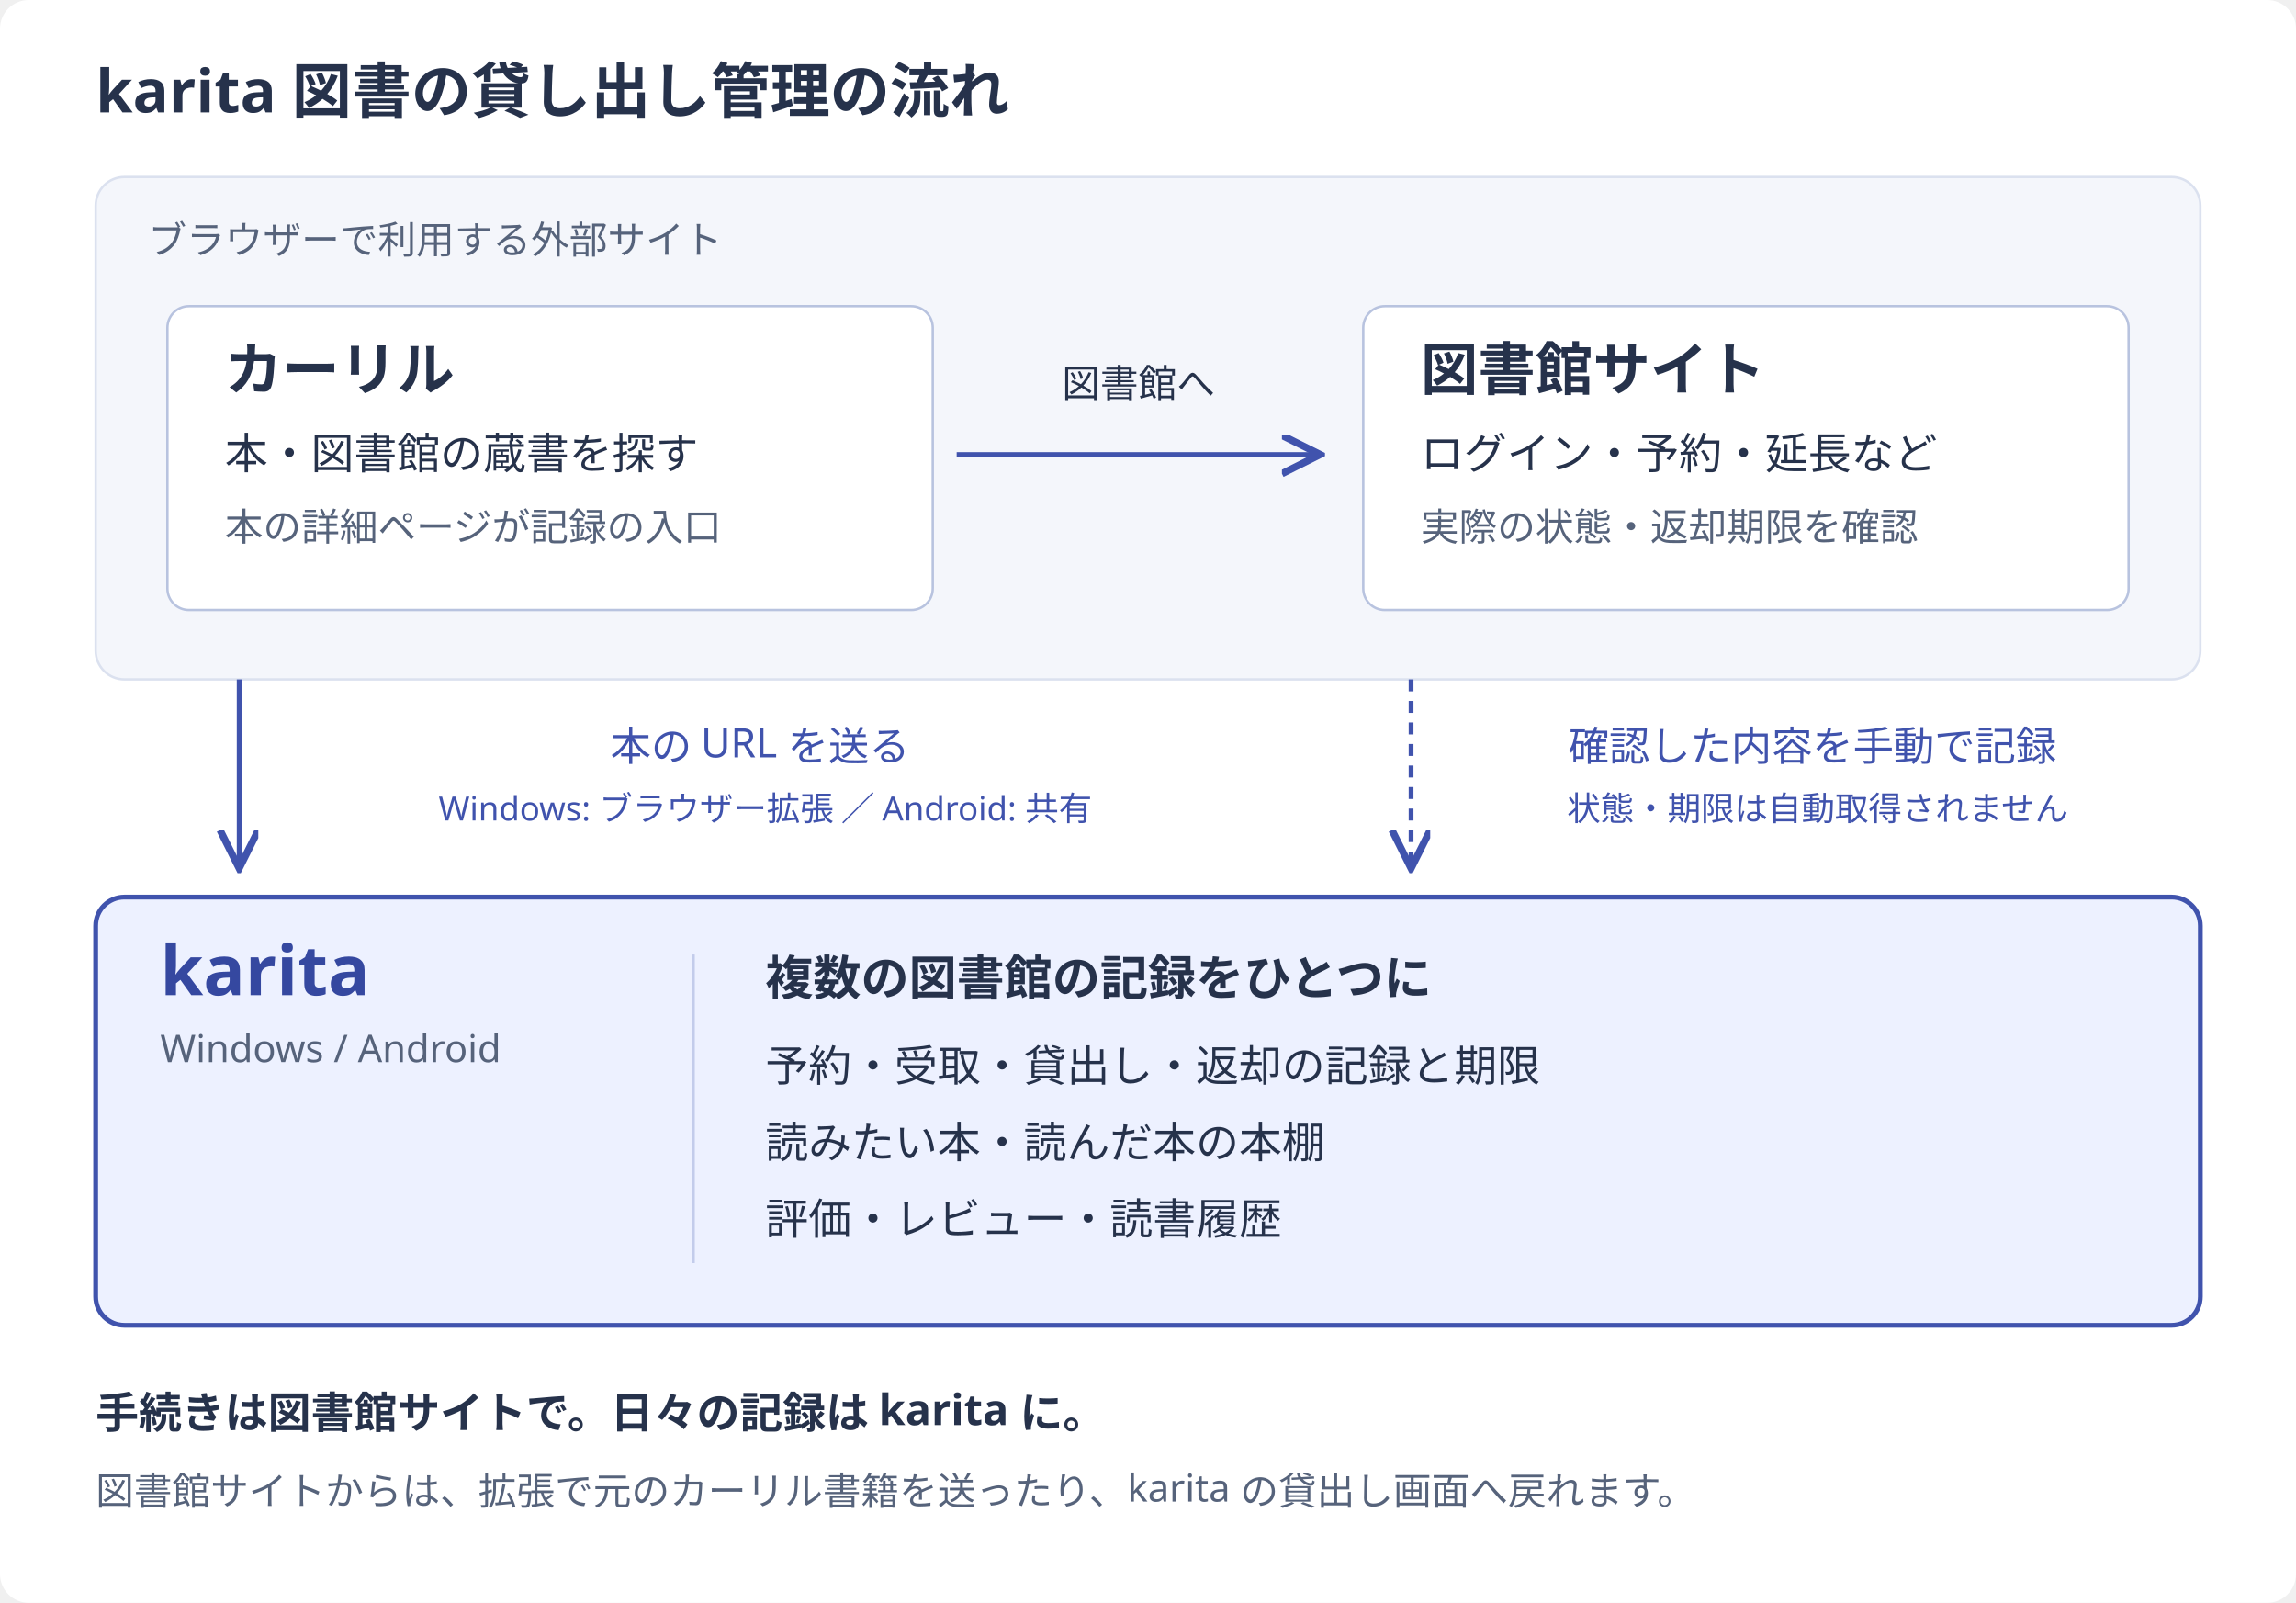
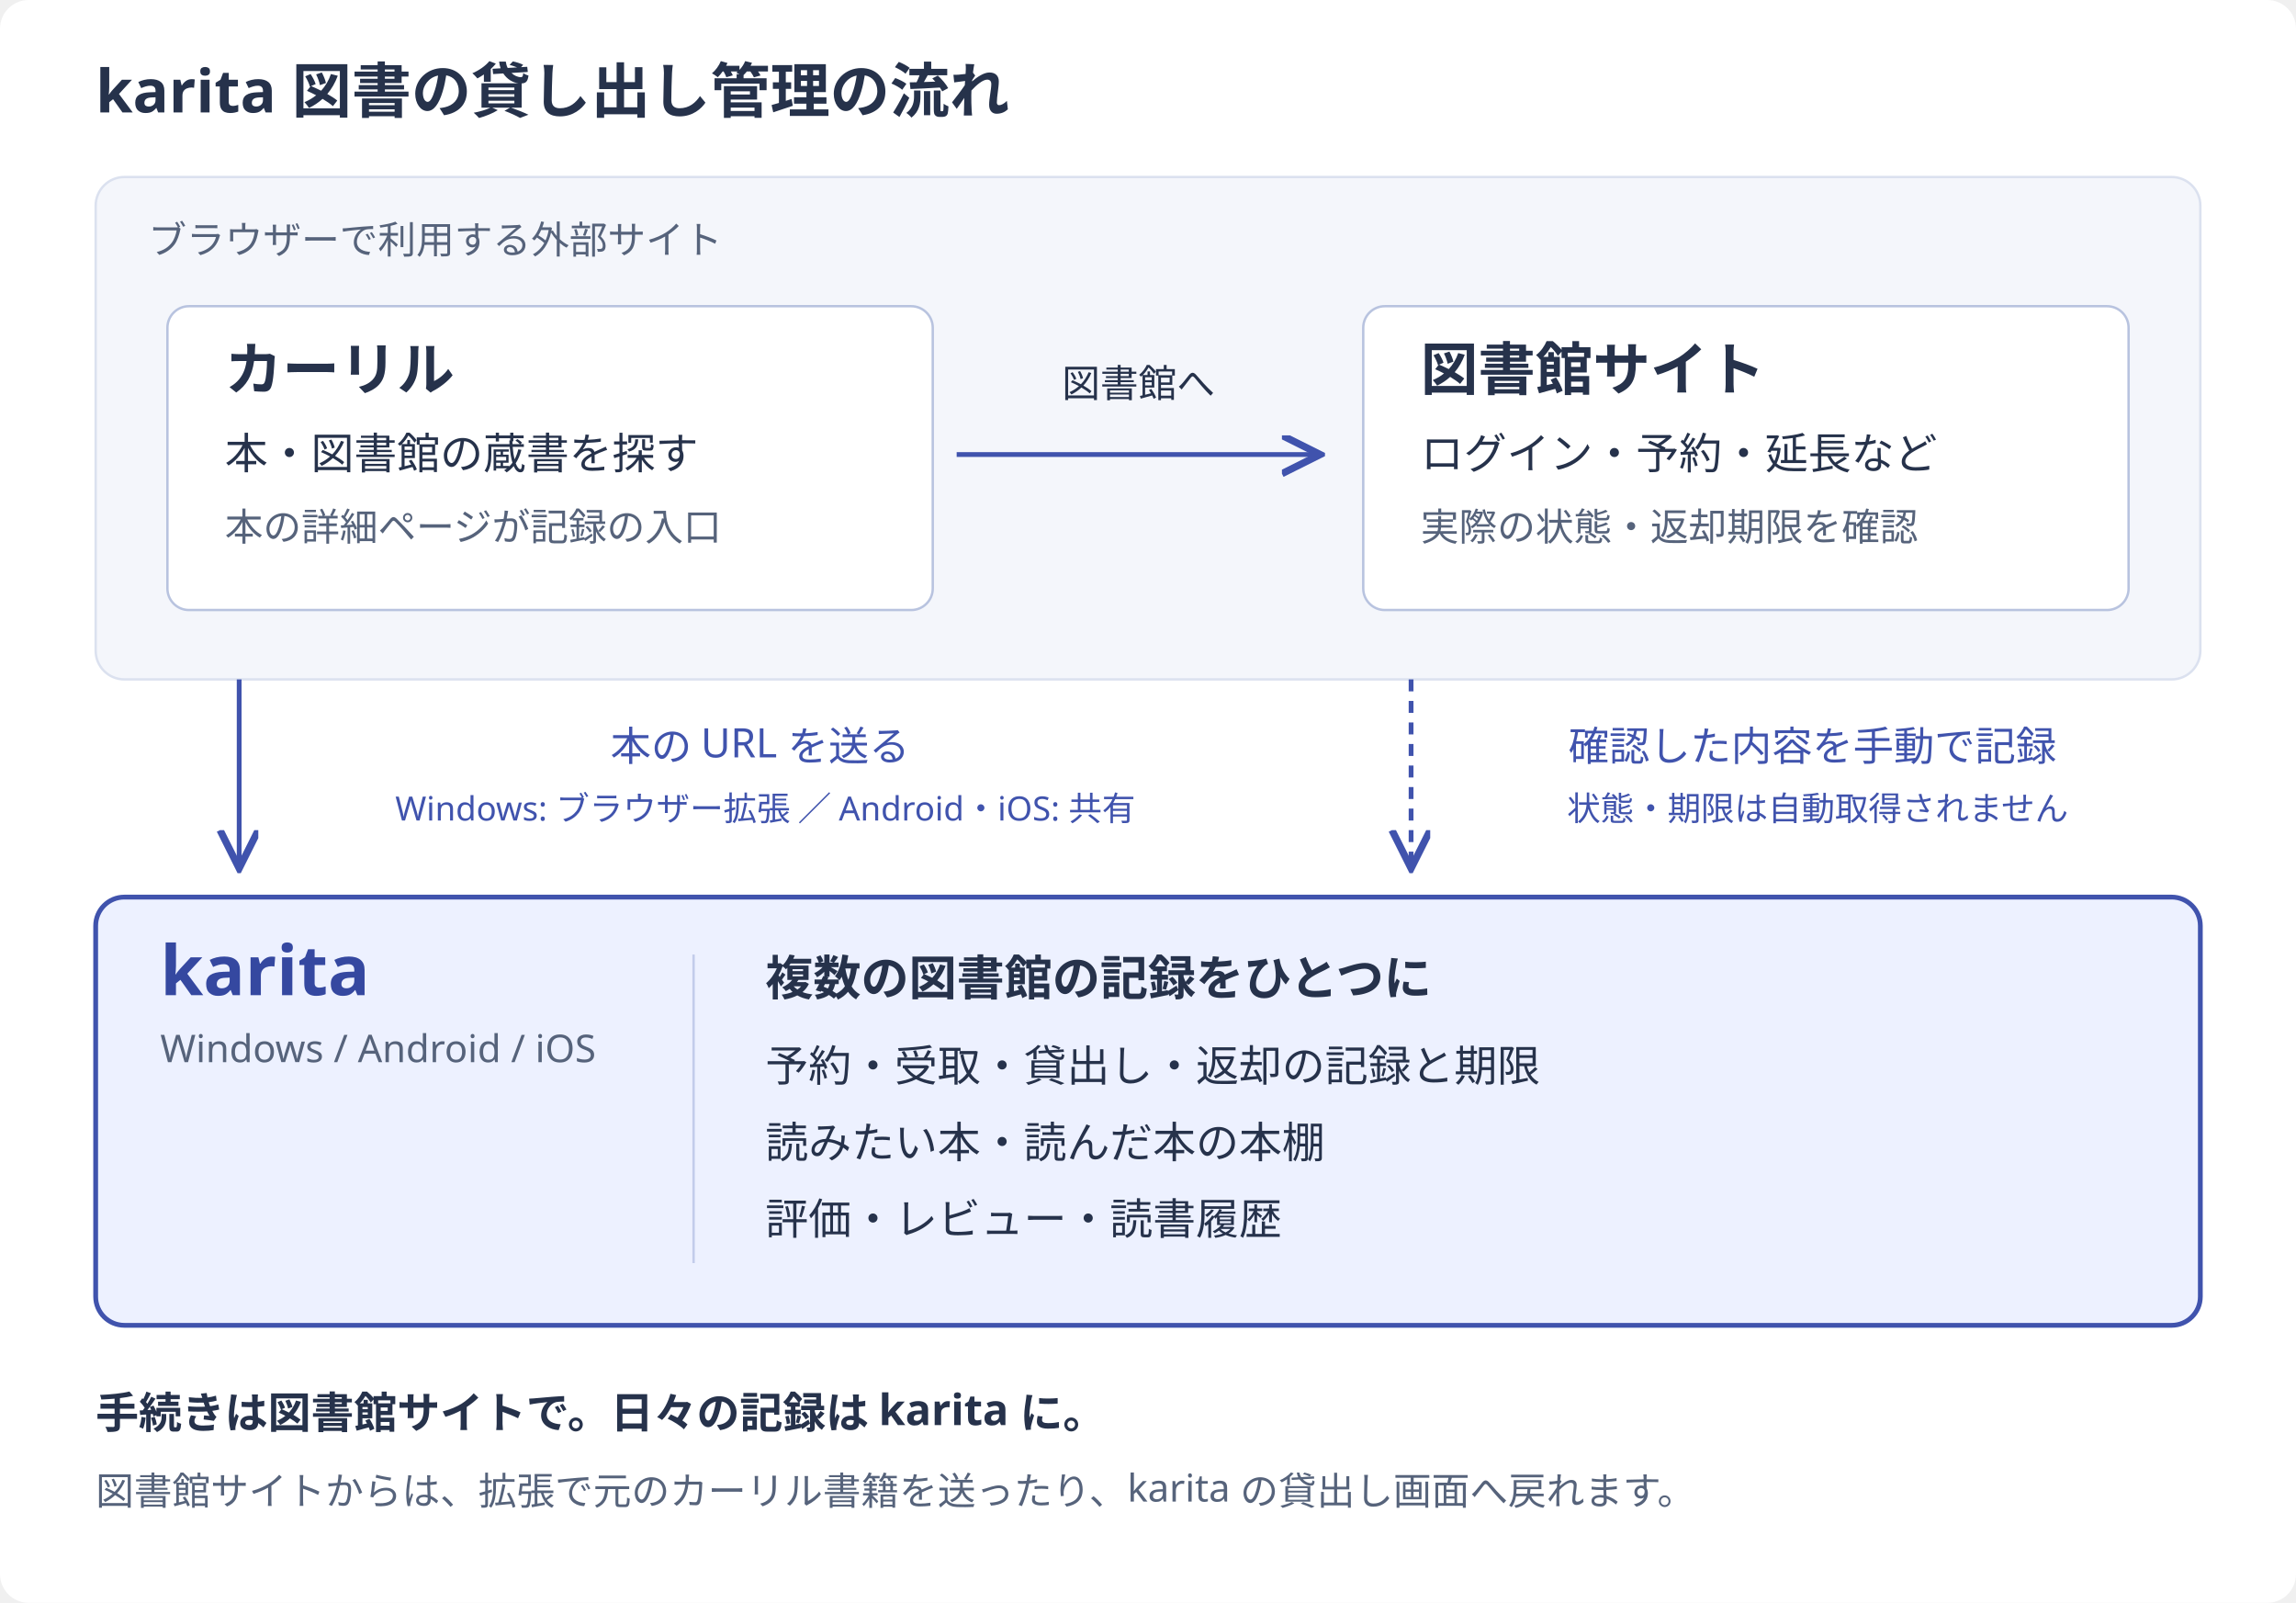
<svg xmlns="http://www.w3.org/2000/svg" width="960" height="670" viewBox="0 0 960 670" role="img" aria-labelledby="title desc">
  <defs>
    <marker id="arrow" markerWidth="9" markerHeight="9" refX="8" refY="4" orient="auto">
      <path d="M0 0 L8 4 L0 8" fill="none" stroke="#4053ad" stroke-width="1.5" />
    </marker>
  </defs>
  <rect width="960" height="670" rx="12" fill="#fff" />
  <g font-family="'Yu Gothic','Meiryo',sans-serif" fill="#26324b">
    <text x="40" y="47" font-size="25" font-weight="700">karita 図書の貸し出し管理の流れ</text>
    <rect x="40" y="74" width="880" height="210" rx="12" fill="#f4f6fb" stroke="#dbe1ef" />
    <text x="62" y="106" font-size="16" fill="#56637b">ブラウザーで利用する外部サイト</text>
    <rect x="70" y="128" width="320" height="127" rx="9" fill="#fff" stroke="#b8c3df" />
    <text x="94" y="163" font-size="24" font-weight="700">カーリル</text>
    <text x="94" y="196" font-size="18">本・図書館の蔵書を探す</text>
    <text x="94" y="226" font-size="16" fill="#56637b">本の詳細ページが記録の入口</text>
    <path d="M400 190 H552" fill="none" stroke="#4053ad" stroke-width="2" marker-end="url(#arrow)" />
    <text x="476" y="166" text-anchor="middle" font-size="16">図書館へ</text>
    <rect x="570" y="128" width="320" height="127" rx="9" fill="#fff" stroke="#b8c3df" />
    <text x="594" y="163" font-size="24" font-weight="700">図書館サイト</text>
    <text x="594" y="196" font-size="18">ログイン・予約・延長など</text>
    <text x="594" y="226" font-size="16" fill="#56637b">実際の状態・返却期限を確認</text>
    <path d="M100 284 V363" fill="none" stroke="#4053ad" stroke-width="2" marker-end="url(#arrow)" />
    <text x="320" y="318" text-anchor="middle" font-size="17" fill="#4053ad">
      <tspan x="320">本の URL を送る</tspan>
-       <tspan x="320" dy="25" font-size="14">Windows: ブラウザー拡張 ／ Android: 共有</tspan>
+       <tspan x="320" dy="25" font-size="14">Windows: ブラウザー拡張 ／ Android・iOS: 共有</tspan>
    </text>
    <path d="M590 284 V363" fill="none" stroke="#4053ad" stroke-width="2" stroke-dasharray="5 4" marker-end="url(#arrow)" />
    <text x="760" y="318" text-anchor="middle" font-size="17" fill="#4053ad">
      <tspan x="760">確認した内容を手動で記録</tspan>
      <tspan x="760" dy="25" font-size="14">状態・期限は自動取得されません</tspan>
    </text>
    <rect x="40" y="375" width="880" height="179" rx="12" fill="#edf1ff" stroke="#4053ad" stroke-width="2" />
    <text x="67" y="416" font-size="29" font-weight="700" fill="#3548a0">karita</text>
-     <text x="67" y="444" font-size="16" fill="#56637b">Windows / Android</text>
+     <text x="67" y="444" font-size="16" fill="#56637b">Windows / Android / iOS</text>
    <path d="M290 399 V528" stroke="#c3cceb" />
    <text x="320" y="416" font-size="20" font-weight="700">複数の図書館の記録をひとつに</text>
    <text x="320" y="452" font-size="18">予約・受取・貸出し・返却の記録と期限</text>
    <text x="320" y="484" font-size="18">読みたい本・読んだ本の本棚</text>
    <text x="320" y="516" font-size="18">評価・レビュー・読書履歴</text>
    <text x="40" y="597" font-size="18" font-weight="700">手続きは図書館サイトで。日々の記録は karita に。</text>
    <text x="40" y="629" font-size="16" fill="#56637b">図書館サイトからは、拡張で元のカーリル書籍を送ったり、karita の貸出し画面へ戻れます。</text>
  </g>
</svg>
